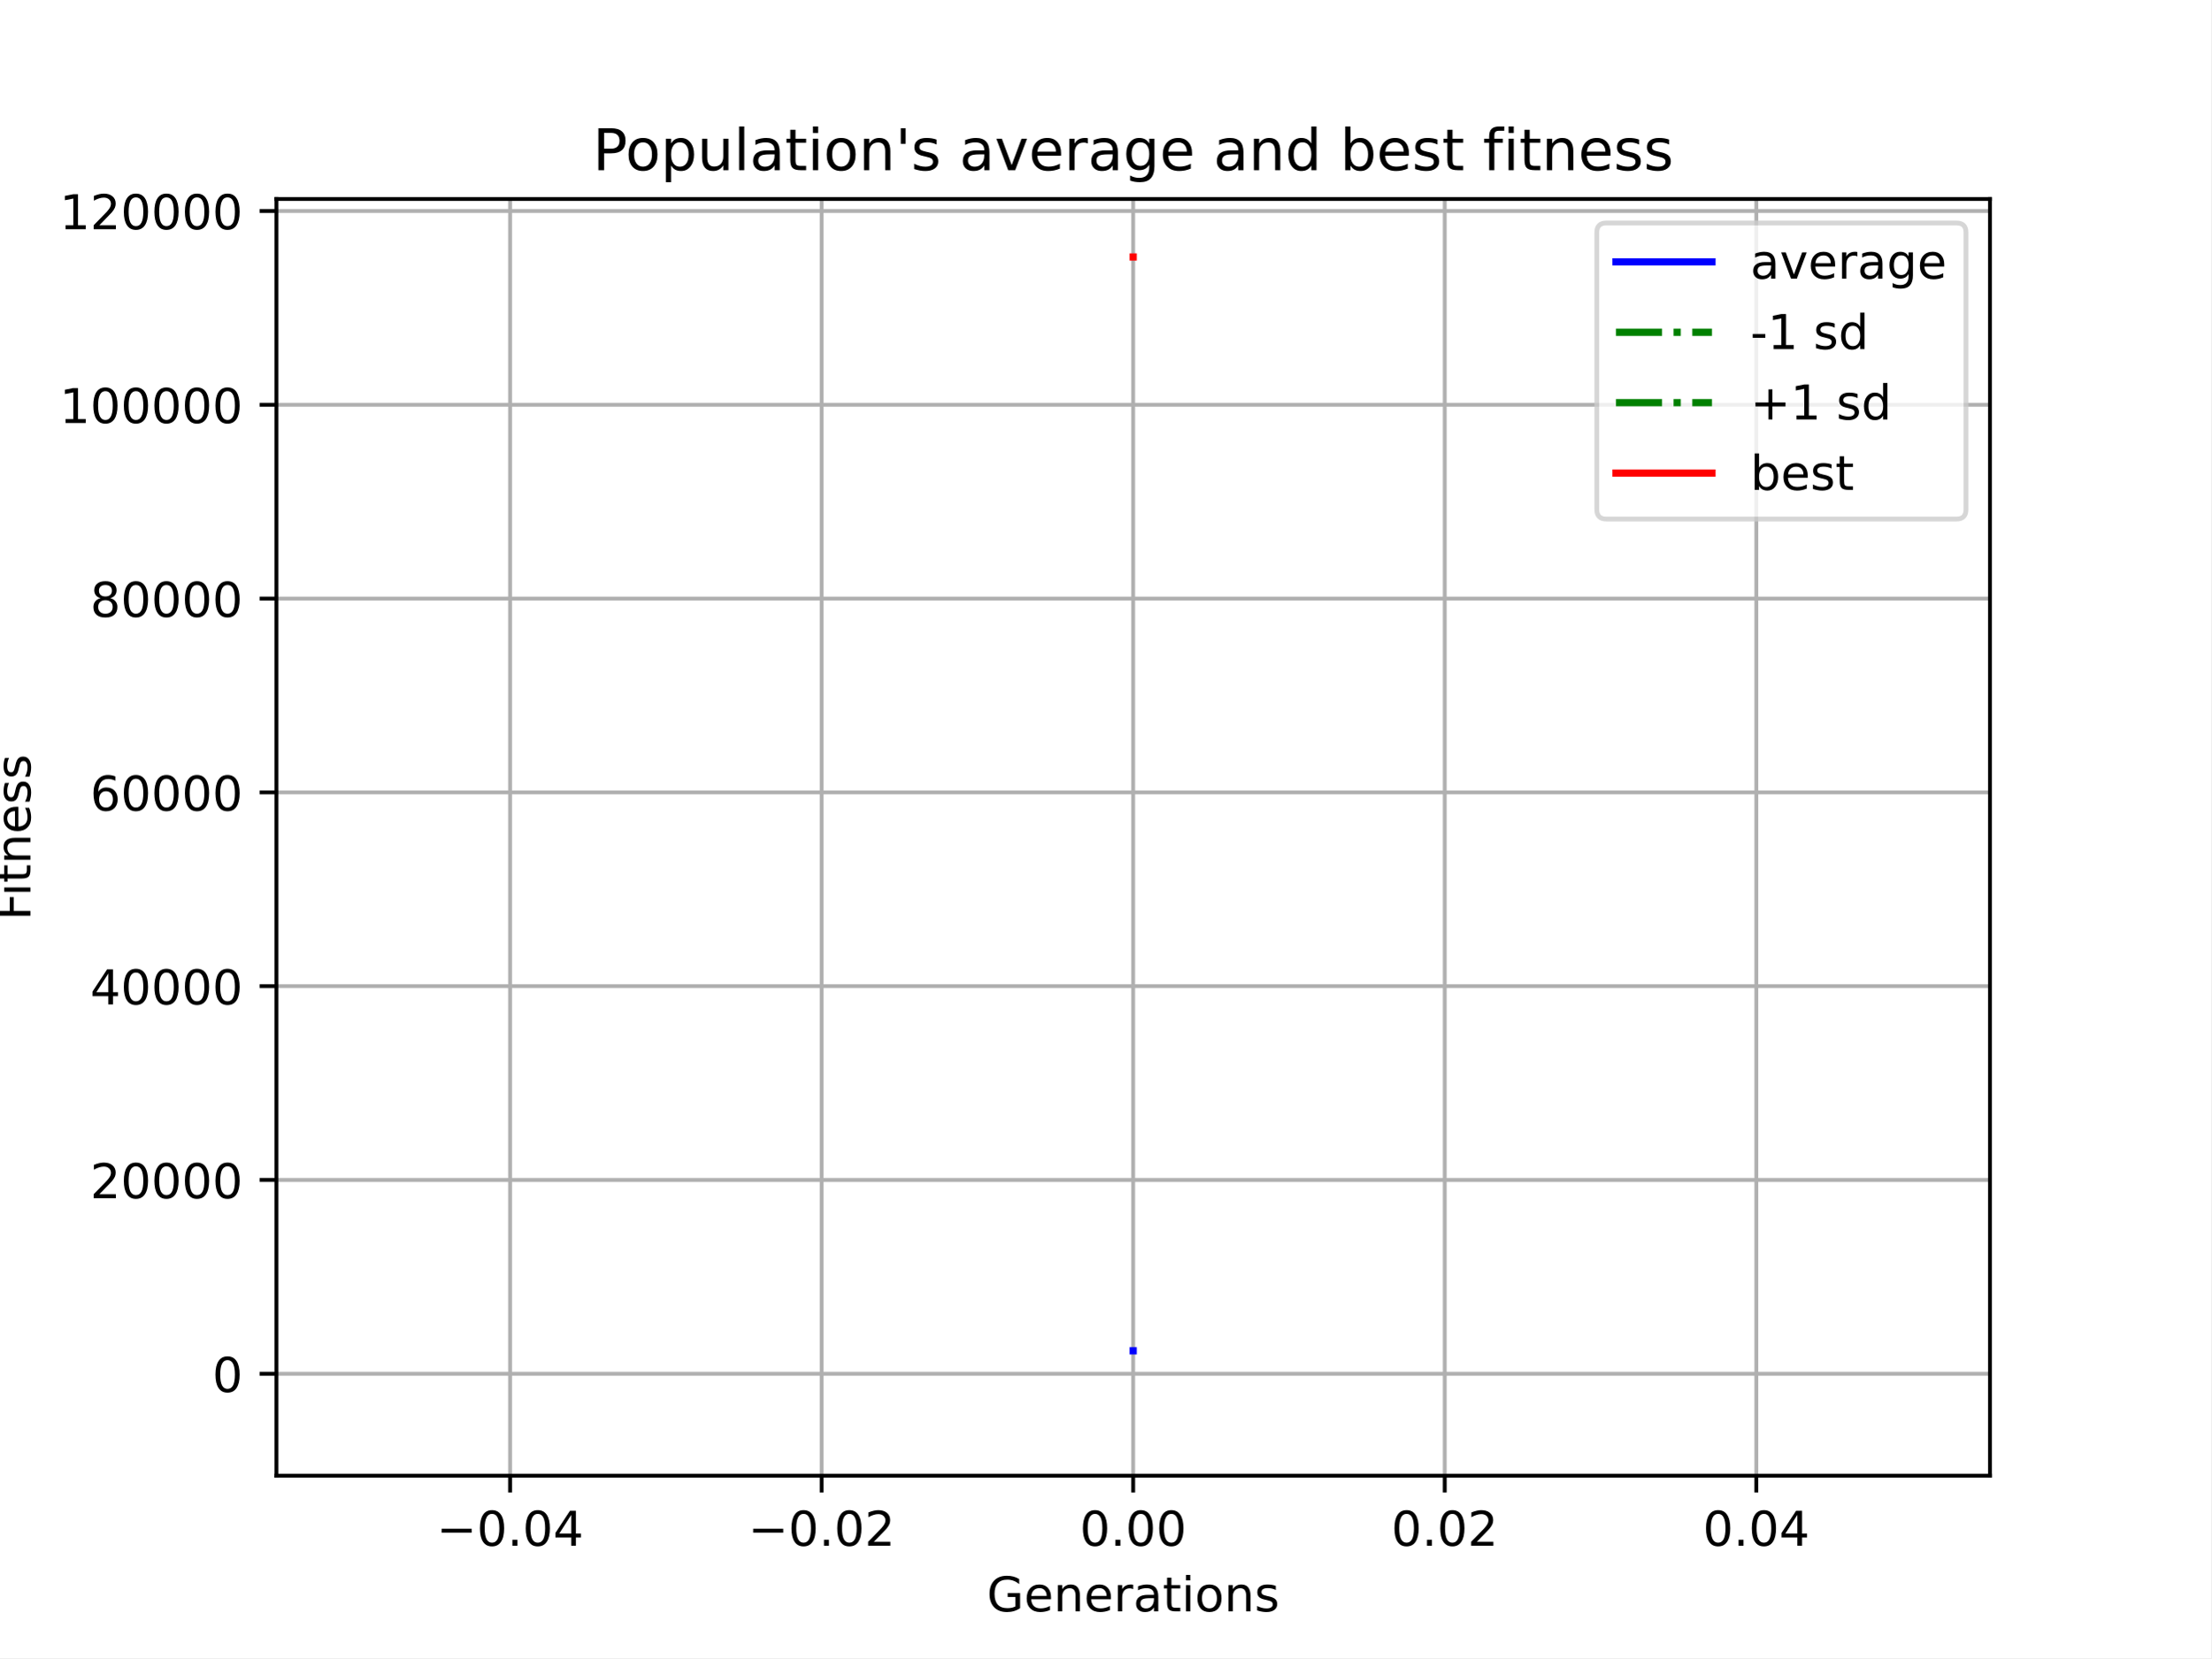
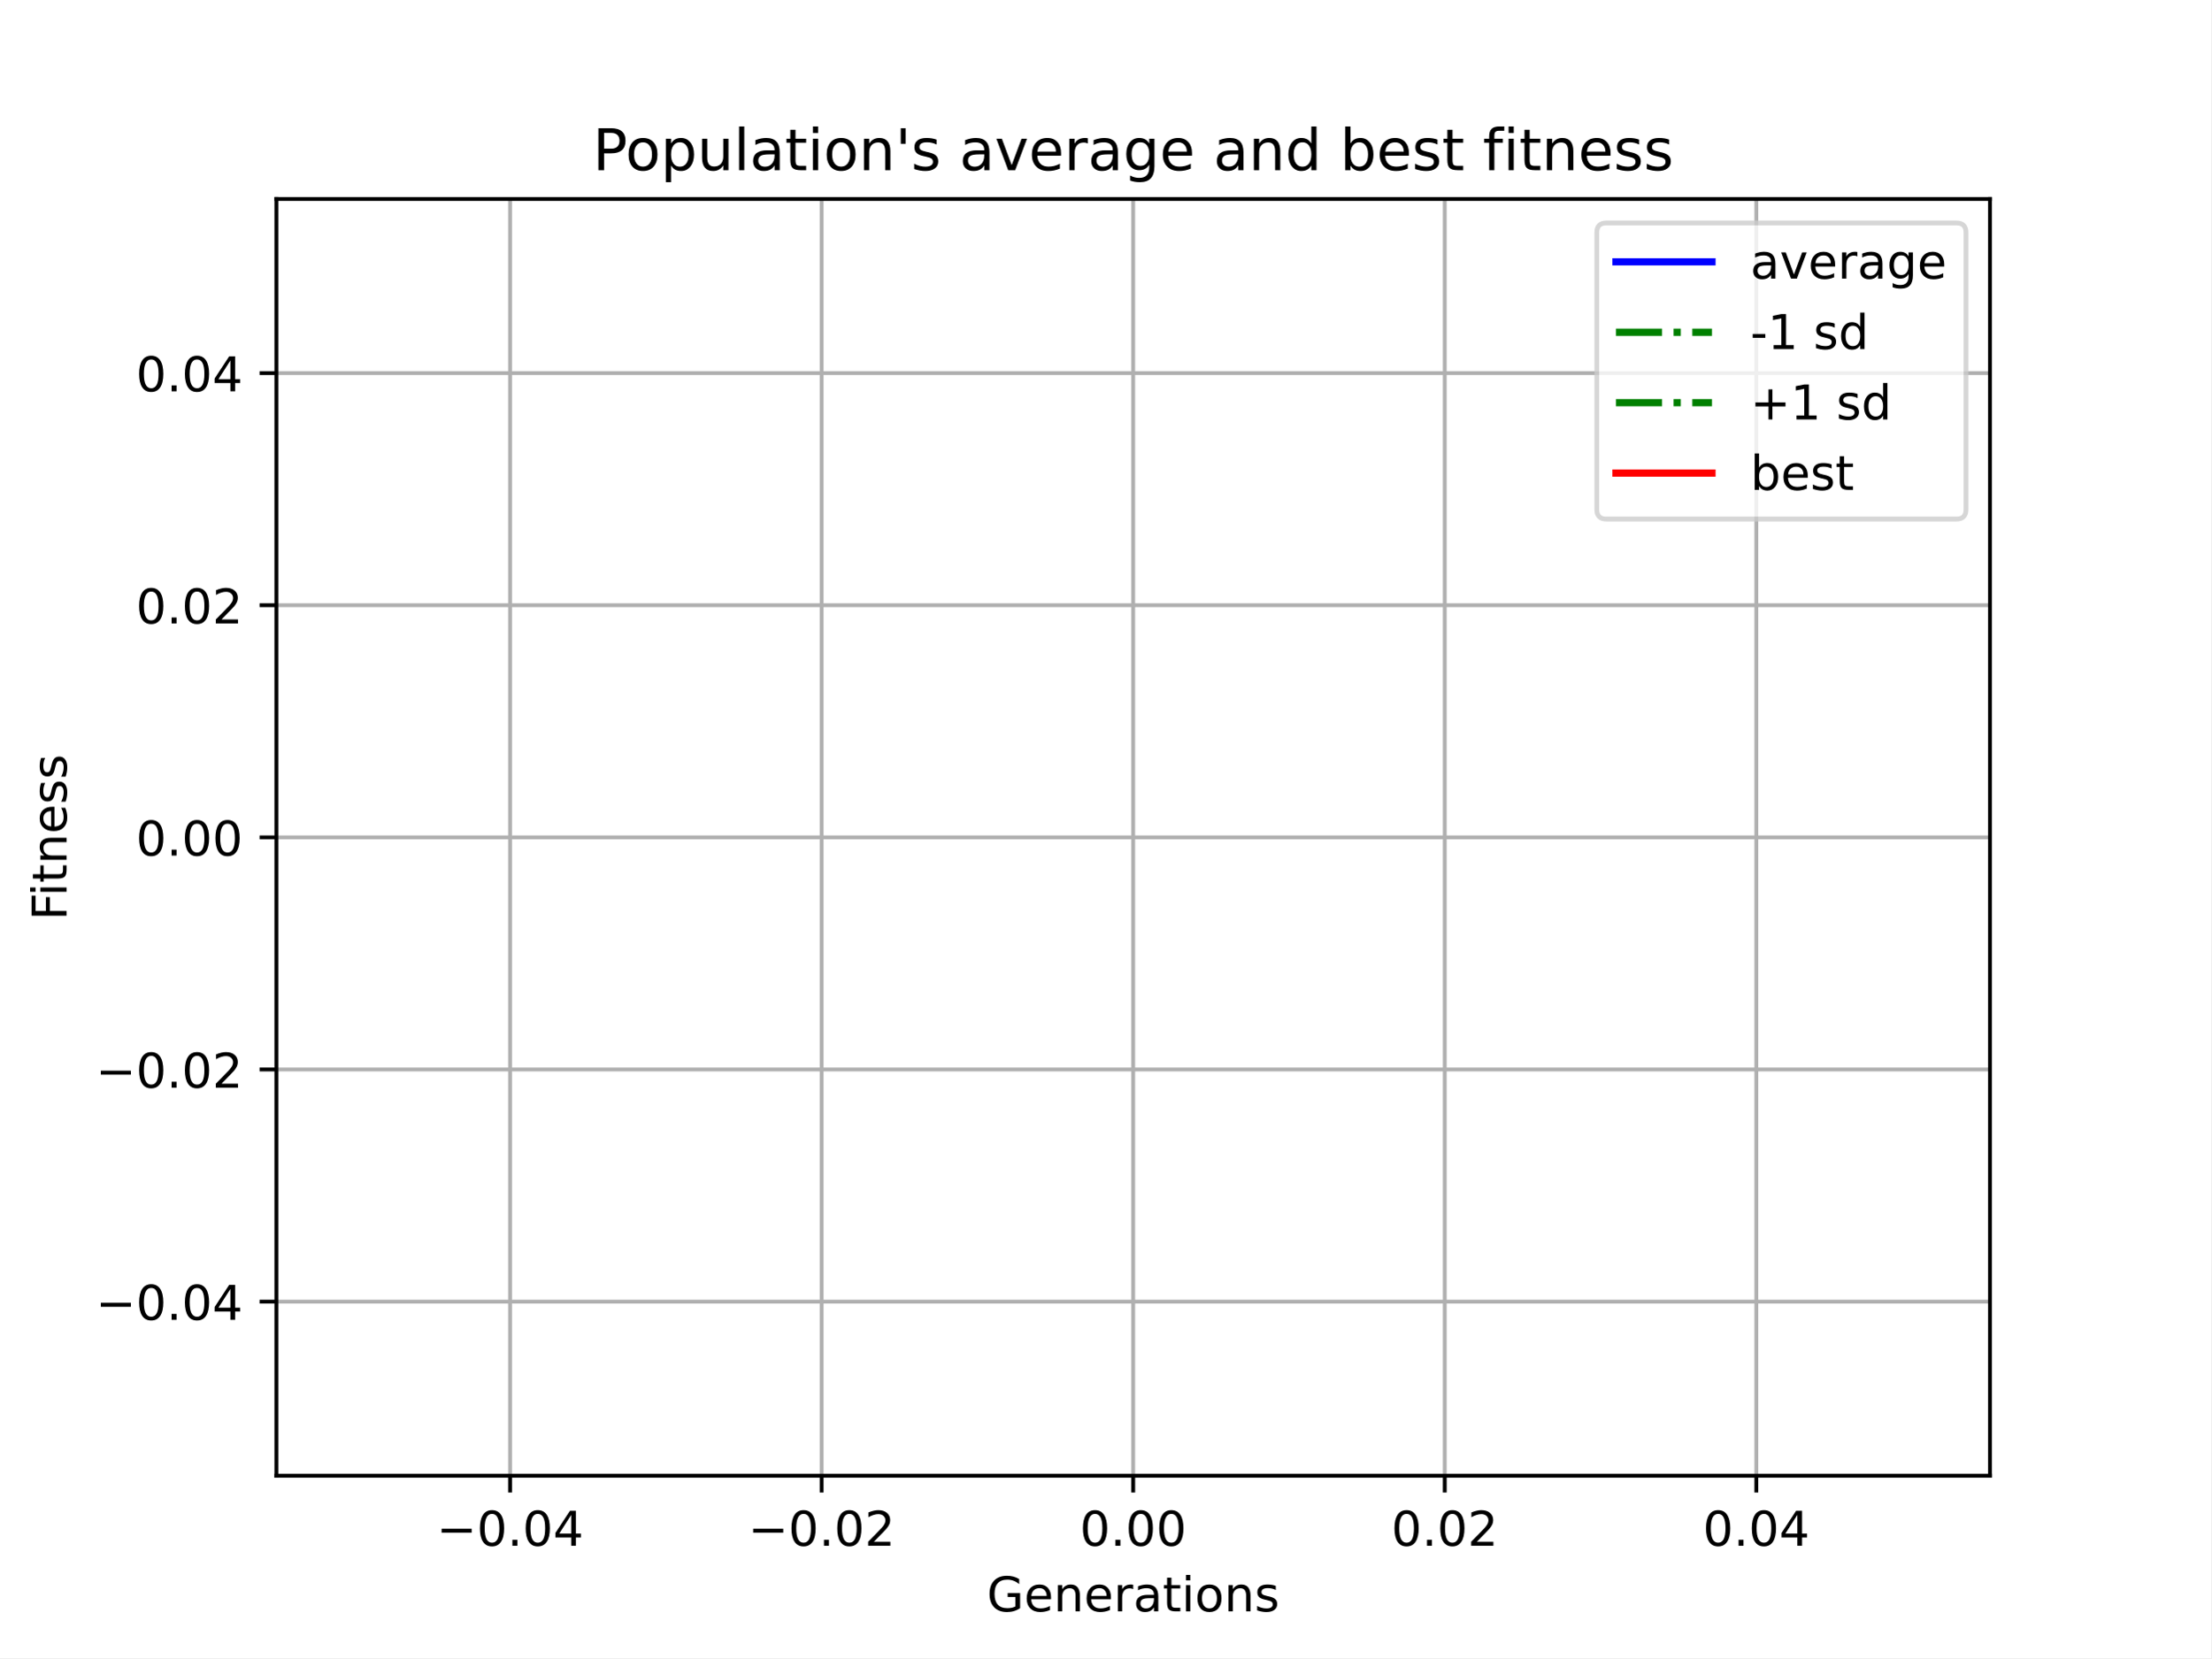
<svg xmlns="http://www.w3.org/2000/svg" xmlns:xlink="http://www.w3.org/1999/xlink" width="460.8pt" height="345.6pt" viewBox="0 0 460.8 345.6" version="1.1">
  <defs>
    <style type="text/css">*{stroke-linejoin: round; stroke-linecap: butt}</style>
  </defs>
  <g id="figure_1">
    <g id="patch_1">
      <path d="M 0 345.6  L 460.8 345.6  L 460.8 0  L 0 0  z " style="fill: #ffffff" />
    </g>
    <g id="axes_1">
      <g id="patch_2">
        <path d="M 57.6 307.584  L 414.72 307.584  L 414.72 41.472  L 57.6 41.472  z " style="fill: #ffffff" />
      </g>
      <g id="matplotlib.axis_1">
        <g id="xtick_1">
          <g id="line2d_1">
-             <path d="M 106.298 307.584  L 106.298 41.472  " clip-path="url(#p70cd79f492)" style="fill: none; stroke: #b0b0b0; stroke-width: 0.8; stroke-linecap: square" />
+             <path d="M 106.298 307.584  L 106.298 41.472  " clip-path="url(#p5660e9fdf4)" style="fill: none; stroke: #b0b0b0; stroke-width: 0.8; stroke-linecap: square" />
          </g>
          <g id="line2d_2">
            <defs>
-               <path id="m87335d5882" d="M 0 0  L 0 3.5  " style="stroke: #000000; stroke-width: 0.8" />
-             </defs>
-             <g>
-               <use xlink:href="#m87335d5882" x="106.298" y="307.584" style="stroke: #000000; stroke-width: 0.8" />
+               <path id="mfbb01bae84" d="M 0 0  L 0 3.5  " style="stroke: #000000; stroke-width: 0.8" />
+             </defs>
+             <g>
+               <use xlink:href="#mfbb01bae84" x="106.298" y="307.584" style="stroke: #000000; stroke-width: 0.8" />
            </g>
          </g>
          <g id="text_1">
            <g transform="translate(90.97553 322.1824)scale(0.1 -0.1)">
              <defs>
                <path id="DejaVuSans-2212" d="M 678 2272  L 4684 2272  L 4684 1741  L 678 1741  L 678 2272  z " transform="scale(0.015625)" />
                <path id="DejaVuSans-30" d="M 2034 4250  Q 1547 4250 1301 3770  Q 1056 3291 1056 2328  Q 1056 1369 1301 889  Q 1547 409 2034 409  Q 2525 409 2770 889  Q 3016 1369 3016 2328  Q 3016 3291 2770 3770  Q 2525 4250 2034 4250  z M 2034 4750  Q 2819 4750 3233 4129  Q 3647 3509 3647 2328  Q 3647 1150 3233 529  Q 2819 -91 2034 -91  Q 1250 -91 836 529  Q 422 1150 422 2328  Q 422 3509 836 4129  Q 1250 4750 2034 4750  z " transform="scale(0.015625)" />
                <path id="DejaVuSans-2e" d="M 684 794  L 1344 794  L 1344 0  L 684 0  L 684 794  z " transform="scale(0.015625)" />
                <path id="DejaVuSans-34" d="M 2419 4116  L 825 1625  L 2419 1625  L 2419 4116  z M 2253 4666  L 3047 4666  L 3047 1625  L 3713 1625  L 3713 1100  L 3047 1100  L 3047 0  L 2419 0  L 2419 1100  L 313 1100  L 313 1709  L 2253 4666  z " transform="scale(0.015625)" />
              </defs>
              <use xlink:href="#DejaVuSans-2212" />
              <use xlink:href="#DejaVuSans-30" x="83.789" />
              <use xlink:href="#DejaVuSans-2e" x="147.412" />
              <use xlink:href="#DejaVuSans-30" x="179.199" />
              <use xlink:href="#DejaVuSans-34" x="242.822" />
            </g>
          </g>
        </g>
        <g id="xtick_2">
          <g id="line2d_3">
-             <path d="M 171.229 307.584  L 171.229 41.472  " clip-path="url(#p70cd79f492)" style="fill: none; stroke: #b0b0b0; stroke-width: 0.8; stroke-linecap: square" />
+             <path d="M 171.229 307.584  L 171.229 41.472  " clip-path="url(#p5660e9fdf4)" style="fill: none; stroke: #b0b0b0; stroke-width: 0.8; stroke-linecap: square" />
          </g>
          <g id="line2d_4">
            <g>
-               <use xlink:href="#m87335d5882" x="171.229" y="307.584" style="stroke: #000000; stroke-width: 0.8" />
+               <use xlink:href="#mfbb01bae84" x="171.229" y="307.584" style="stroke: #000000; stroke-width: 0.8" />
            </g>
          </g>
          <g id="text_2">
            <g transform="translate(155.9064 322.1824)scale(0.1 -0.1)">
              <defs>
                <path id="DejaVuSans-32" d="M 1228 531  L 3431 531  L 3431 0  L 469 0  L 469 531  Q 828 903 1448 1529  Q 2069 2156 2228 2338  Q 2531 2678 2651 2914  Q 2772 3150 2772 3378  Q 2772 3750 2511 3984  Q 2250 4219 1831 4219  Q 1534 4219 1204 4116  Q 875 4013 500 3803  L 500 4441  Q 881 4594 1212 4672  Q 1544 4750 1819 4750  Q 2544 4750 2975 4387  Q 3406 4025 3406 3419  Q 3406 3131 3298 2873  Q 3191 2616 2906 2266  Q 2828 2175 2409 1742  Q 1991 1309 1228 531  z " transform="scale(0.015625)" />
              </defs>
              <use xlink:href="#DejaVuSans-2212" />
              <use xlink:href="#DejaVuSans-30" x="83.789" />
              <use xlink:href="#DejaVuSans-2e" x="147.412" />
              <use xlink:href="#DejaVuSans-30" x="179.199" />
              <use xlink:href="#DejaVuSans-32" x="242.822" />
            </g>
          </g>
        </g>
        <g id="xtick_3">
          <g id="line2d_5">
-             <path d="M 236.16 307.584  L 236.16 41.472  " clip-path="url(#p70cd79f492)" style="fill: none; stroke: #b0b0b0; stroke-width: 0.8; stroke-linecap: square" />
+             <path d="M 236.16 307.584  L 236.16 41.472  " clip-path="url(#p5660e9fdf4)" style="fill: none; stroke: #b0b0b0; stroke-width: 0.8; stroke-linecap: square" />
          </g>
          <g id="line2d_6">
            <g>
-               <use xlink:href="#m87335d5882" x="236.16" y="307.584" style="stroke: #000000; stroke-width: 0.8" />
+               <use xlink:href="#mfbb01bae84" x="236.16" y="307.584" style="stroke: #000000; stroke-width: 0.8" />
            </g>
          </g>
          <g id="text_3">
            <g transform="translate(225.0272 322.1824)scale(0.1 -0.1)">
              <use xlink:href="#DejaVuSans-30" />
              <use xlink:href="#DejaVuSans-2e" x="63.623" />
              <use xlink:href="#DejaVuSans-30" x="95.41" />
              <use xlink:href="#DejaVuSans-30" x="159.033" />
            </g>
          </g>
        </g>
        <g id="xtick_4">
          <g id="line2d_7">
-             <path d="M 301.091 307.584  L 301.091 41.472  " clip-path="url(#p70cd79f492)" style="fill: none; stroke: #b0b0b0; stroke-width: 0.8; stroke-linecap: square" />
+             <path d="M 301.091 307.584  L 301.091 41.472  " clip-path="url(#p5660e9fdf4)" style="fill: none; stroke: #b0b0b0; stroke-width: 0.8; stroke-linecap: square" />
          </g>
          <g id="line2d_8">
            <g>
-               <use xlink:href="#m87335d5882" x="301.091" y="307.584" style="stroke: #000000; stroke-width: 0.8" />
+               <use xlink:href="#mfbb01bae84" x="301.091" y="307.584" style="stroke: #000000; stroke-width: 0.8" />
            </g>
          </g>
          <g id="text_4">
            <g transform="translate(289.9581 322.1824)scale(0.1 -0.1)">
              <use xlink:href="#DejaVuSans-30" />
              <use xlink:href="#DejaVuSans-2e" x="63.623" />
              <use xlink:href="#DejaVuSans-30" x="95.41" />
              <use xlink:href="#DejaVuSans-32" x="159.033" />
            </g>
          </g>
        </g>
        <g id="xtick_5">
          <g id="line2d_9">
-             <path d="M 366.022 307.584  L 366.022 41.472  " clip-path="url(#p70cd79f492)" style="fill: none; stroke: #b0b0b0; stroke-width: 0.8; stroke-linecap: square" />
+             <path d="M 366.022 307.584  L 366.022 41.472  " clip-path="url(#p5660e9fdf4)" style="fill: none; stroke: #b0b0b0; stroke-width: 0.8; stroke-linecap: square" />
          </g>
          <g id="line2d_10">
            <g>
-               <use xlink:href="#m87335d5882" x="366.022" y="307.584" style="stroke: #000000; stroke-width: 0.8" />
+               <use xlink:href="#mfbb01bae84" x="366.022" y="307.584" style="stroke: #000000; stroke-width: 0.8" />
            </g>
          </g>
          <g id="text_5">
            <g transform="translate(354.889 322.1824)scale(0.1 -0.1)">
              <use xlink:href="#DejaVuSans-30" />
              <use xlink:href="#DejaVuSans-2e" x="63.623" />
              <use xlink:href="#DejaVuSans-30" x="95.41" />
              <use xlink:href="#DejaVuSans-34" x="159.033" />
            </g>
          </g>
        </g>
        <g id="text_6">
          <g transform="translate(205.6623 335.8606)scale(0.1 -0.1)">
            <defs>
              <path id="DejaVuSans-47" d="M 3809 666  L 3809 1919  L 2778 1919  L 2778 2438  L 4434 2438  L 4434 434  Q 4069 175 3628 42  Q 3188 -91 2688 -91  Q 1594 -91 976 548  Q 359 1188 359 2328  Q 359 3472 976 4111  Q 1594 4750 2688 4750  Q 3144 4750 3555 4637  Q 3966 4525 4313 4306  L 4313 3634  Q 3963 3931 3569 4081  Q 3175 4231 2741 4231  Q 1884 4231 1454 3753  Q 1025 3275 1025 2328  Q 1025 1384 1454 906  Q 1884 428 2741 428  Q 3075 428 3337 486  Q 3600 544 3809 666  z " transform="scale(0.015625)" />
              <path id="DejaVuSans-65" d="M 3597 1894  L 3597 1613  L 953 1613  Q 991 1019 1311 708  Q 1631 397 2203 397  Q 2534 397 2845 478  Q 3156 559 3463 722  L 3463 178  Q 3153 47 2828 -22  Q 2503 -91 2169 -91  Q 1331 -91 842 396  Q 353 884 353 1716  Q 353 2575 817 3079  Q 1281 3584 2069 3584  Q 2775 3584 3186 3129  Q 3597 2675 3597 1894  z M 3022 2063  Q 3016 2534 2758 2815  Q 2500 3097 2075 3097  Q 1594 3097 1305 2825  Q 1016 2553 972 2059  L 3022 2063  z " transform="scale(0.015625)" />
              <path id="DejaVuSans-6e" d="M 3513 2113  L 3513 0  L 2938 0  L 2938 2094  Q 2938 2591 2744 2837  Q 2550 3084 2163 3084  Q 1697 3084 1428 2787  Q 1159 2491 1159 1978  L 1159 0  L 581 0  L 581 3500  L 1159 3500  L 1159 2956  Q 1366 3272 1645 3428  Q 1925 3584 2291 3584  Q 2894 3584 3203 3211  Q 3513 2838 3513 2113  z " transform="scale(0.015625)" />
              <path id="DejaVuSans-72" d="M 2631 2963  Q 2534 3019 2420 3045  Q 2306 3072 2169 3072  Q 1681 3072 1420 2755  Q 1159 2438 1159 1844  L 1159 0  L 581 0  L 581 3500  L 1159 3500  L 1159 2956  Q 1341 3275 1631 3429  Q 1922 3584 2338 3584  Q 2397 3584 2469 3576  Q 2541 3569 2628 3553  L 2631 2963  z " transform="scale(0.015625)" />
              <path id="DejaVuSans-61" d="M 2194 1759  Q 1497 1759 1228 1600  Q 959 1441 959 1056  Q 959 750 1161 570  Q 1363 391 1709 391  Q 2188 391 2477 730  Q 2766 1069 2766 1631  L 2766 1759  L 2194 1759  z M 3341 1997  L 3341 0  L 2766 0  L 2766 531  Q 2569 213 2275 61  Q 1981 -91 1556 -91  Q 1019 -91 701 211  Q 384 513 384 1019  Q 384 1609 779 1909  Q 1175 2209 1959 2209  L 2766 2209  L 2766 2266  Q 2766 2663 2505 2880  Q 2244 3097 1772 3097  Q 1472 3097 1187 3025  Q 903 2953 641 2809  L 641 3341  Q 956 3463 1253 3523  Q 1550 3584 1831 3584  Q 2591 3584 2966 3190  Q 3341 2797 3341 1997  z " transform="scale(0.015625)" />
              <path id="DejaVuSans-74" d="M 1172 4494  L 1172 3500  L 2356 3500  L 2356 3053  L 1172 3053  L 1172 1153  Q 1172 725 1289 603  Q 1406 481 1766 481  L 2356 481  L 2356 0  L 1766 0  Q 1100 0 847 248  Q 594 497 594 1153  L 594 3053  L 172 3053  L 172 3500  L 594 3500  L 594 4494  L 1172 4494  z " transform="scale(0.015625)" />
              <path id="DejaVuSans-69" d="M 603 3500  L 1178 3500  L 1178 0  L 603 0  L 603 3500  z M 603 4863  L 1178 4863  L 1178 4134  L 603 4134  L 603 4863  z " transform="scale(0.015625)" />
              <path id="DejaVuSans-6f" d="M 1959 3097  Q 1497 3097 1228 2736  Q 959 2375 959 1747  Q 959 1119 1226 758  Q 1494 397 1959 397  Q 2419 397 2687 759  Q 2956 1122 2956 1747  Q 2956 2369 2687 2733  Q 2419 3097 1959 3097  z M 1959 3584  Q 2709 3584 3137 3096  Q 3566 2609 3566 1747  Q 3566 888 3137 398  Q 2709 -91 1959 -91  Q 1206 -91 779 398  Q 353 888 353 1747  Q 353 2609 779 3096  Q 1206 3584 1959 3584  z " transform="scale(0.015625)" />
              <path id="DejaVuSans-73" d="M 2834 3397  L 2834 2853  Q 2591 2978 2328 3040  Q 2066 3103 1784 3103  Q 1356 3103 1142 2972  Q 928 2841 928 2578  Q 928 2378 1081 2264  Q 1234 2150 1697 2047  L 1894 2003  Q 2506 1872 2764 1633  Q 3022 1394 3022 966  Q 3022 478 2636 193  Q 2250 -91 1575 -91  Q 1294 -91 989 -36  Q 684 19 347 128  L 347 722  Q 666 556 975 473  Q 1284 391 1588 391  Q 1994 391 2212 530  Q 2431 669 2431 922  Q 2431 1156 2273 1281  Q 2116 1406 1581 1522  L 1381 1569  Q 847 1681 609 1914  Q 372 2147 372 2553  Q 372 3047 722 3315  Q 1072 3584 1716 3584  Q 2034 3584 2315 3537  Q 2597 3491 2834 3397  z " transform="scale(0.015625)" />
            </defs>
            <use xlink:href="#DejaVuSans-47" />
            <use xlink:href="#DejaVuSans-65" x="77.49" />
            <use xlink:href="#DejaVuSans-6e" x="139.014" />
            <use xlink:href="#DejaVuSans-65" x="202.393" />
            <use xlink:href="#DejaVuSans-72" x="263.916" />
            <use xlink:href="#DejaVuSans-61" x="305.029" />
            <use xlink:href="#DejaVuSans-74" x="366.309" />
            <use xlink:href="#DejaVuSans-69" x="405.518" />
            <use xlink:href="#DejaVuSans-6f" x="433.301" />
            <use xlink:href="#DejaVuSans-6e" x="494.482" />
            <use xlink:href="#DejaVuSans-73" x="557.861" />
          </g>
        </g>
      </g>
      <g id="matplotlib.axis_2">
        <g id="ytick_1">
          <g id="line2d_11">
-             <path d="M 57.6 286.338  L 414.72 286.338  " clip-path="url(#p70cd79f492)" style="fill: none; stroke: #b0b0b0; stroke-width: 0.8; stroke-linecap: square" />
+             <path d="M 57.6 271.296  L 414.72 271.296  " clip-path="url(#p5660e9fdf4)" style="fill: none; stroke: #b0b0b0; stroke-width: 0.8; stroke-linecap: square" />
          </g>
          <g id="line2d_12">
            <defs>
-               <path id="mc2d52c33c8" d="M 0 0  L -3.5 0  " style="stroke: #000000; stroke-width: 0.8" />
-             </defs>
-             <g>
-               <use xlink:href="#mc2d52c33c8" x="57.6" y="286.338" style="stroke: #000000; stroke-width: 0.8" />
+               <path id="m1aa3ee10f1" d="M 0 0  L -3.5 0  " style="stroke: #000000; stroke-width: 0.8" />
+             </defs>
+             <g>
+               <use xlink:href="#m1aa3ee10f1" x="57.6" y="271.296" style="stroke: #000000; stroke-width: 0.8" />
            </g>
          </g>
          <g id="text_7">
-             <g transform="translate(44.2375 290.1369)scale(0.1 -0.1)">
-               <use xlink:href="#DejaVuSans-30" />
+             <g transform="translate(19.95469 275.0952)scale(0.1 -0.1)">
+               <use xlink:href="#DejaVuSans-2212" />
+               <use xlink:href="#DejaVuSans-30" x="83.789" />
+               <use xlink:href="#DejaVuSans-2e" x="147.412" />
+               <use xlink:href="#DejaVuSans-30" x="179.199" />
+               <use xlink:href="#DejaVuSans-34" x="242.822" />
            </g>
          </g>
        </g>
        <g id="ytick_2">
          <g id="line2d_13">
-             <path d="M 57.6 245.943  L 414.72 245.943  " clip-path="url(#p70cd79f492)" style="fill: none; stroke: #b0b0b0; stroke-width: 0.8; stroke-linecap: square" />
+             <path d="M 57.6 222.912  L 414.72 222.912  " clip-path="url(#p5660e9fdf4)" style="fill: none; stroke: #b0b0b0; stroke-width: 0.8; stroke-linecap: square" />
          </g>
          <g id="line2d_14">
            <g>
-               <use xlink:href="#mc2d52c33c8" x="57.6" y="245.943" style="stroke: #000000; stroke-width: 0.8" />
+               <use xlink:href="#m1aa3ee10f1" x="57.6" y="222.912" style="stroke: #000000; stroke-width: 0.8" />
            </g>
          </g>
          <g id="text_8">
-             <g transform="translate(18.7875 249.7425)scale(0.1 -0.1)">
-               <use xlink:href="#DejaVuSans-32" />
-               <use xlink:href="#DejaVuSans-30" x="63.623" />
-               <use xlink:href="#DejaVuSans-30" x="127.246" />
-               <use xlink:href="#DejaVuSans-30" x="190.869" />
-               <use xlink:href="#DejaVuSans-30" x="254.492" />
+             <g transform="translate(19.95469 226.7112)scale(0.1 -0.1)">
+               <use xlink:href="#DejaVuSans-2212" />
+               <use xlink:href="#DejaVuSans-30" x="83.789" />
+               <use xlink:href="#DejaVuSans-2e" x="147.412" />
+               <use xlink:href="#DejaVuSans-30" x="179.199" />
+               <use xlink:href="#DejaVuSans-32" x="242.822" />
            </g>
          </g>
        </g>
        <g id="ytick_3">
          <g id="line2d_15">
-             <path d="M 57.6 205.549  L 414.72 205.549  " clip-path="url(#p70cd79f492)" style="fill: none; stroke: #b0b0b0; stroke-width: 0.8; stroke-linecap: square" />
+             <path d="M 57.6 174.528  L 414.72 174.528  " clip-path="url(#p5660e9fdf4)" style="fill: none; stroke: #b0b0b0; stroke-width: 0.8; stroke-linecap: square" />
          </g>
          <g id="line2d_16">
            <g>
-               <use xlink:href="#mc2d52c33c8" x="57.6" y="205.549" style="stroke: #000000; stroke-width: 0.8" />
+               <use xlink:href="#m1aa3ee10f1" x="57.6" y="174.528" style="stroke: #000000; stroke-width: 0.8" />
            </g>
          </g>
          <g id="text_9">
-             <g transform="translate(18.7875 209.348)scale(0.1 -0.1)">
-               <use xlink:href="#DejaVuSans-34" />
-               <use xlink:href="#DejaVuSans-30" x="63.623" />
-               <use xlink:href="#DejaVuSans-30" x="127.246" />
-               <use xlink:href="#DejaVuSans-30" x="190.869" />
-               <use xlink:href="#DejaVuSans-30" x="254.492" />
+             <g transform="translate(28.33438 178.3272)scale(0.1 -0.1)">
+               <use xlink:href="#DejaVuSans-30" />
+               <use xlink:href="#DejaVuSans-2e" x="63.623" />
+               <use xlink:href="#DejaVuSans-30" x="95.41" />
+               <use xlink:href="#DejaVuSans-30" x="159.033" />
            </g>
          </g>
        </g>
        <g id="ytick_4">
          <g id="line2d_17">
-             <path d="M 57.6 165.154  L 414.72 165.154  " clip-path="url(#p70cd79f492)" style="fill: none; stroke: #b0b0b0; stroke-width: 0.8; stroke-linecap: square" />
+             <path d="M 57.6 126.144  L 414.72 126.144  " clip-path="url(#p5660e9fdf4)" style="fill: none; stroke: #b0b0b0; stroke-width: 0.8; stroke-linecap: square" />
          </g>
          <g id="line2d_18">
            <g>
-               <use xlink:href="#mc2d52c33c8" x="57.6" y="165.154" style="stroke: #000000; stroke-width: 0.8" />
+               <use xlink:href="#m1aa3ee10f1" x="57.6" y="126.144" style="stroke: #000000; stroke-width: 0.8" />
            </g>
          </g>
          <g id="text_10">
-             <g transform="translate(18.7875 168.9535)scale(0.1 -0.1)">
-               <defs>
-                 <path id="DejaVuSans-36" d="M 2113 2584  Q 1688 2584 1439 2293  Q 1191 2003 1191 1497  Q 1191 994 1439 701  Q 1688 409 2113 409  Q 2538 409 2786 701  Q 3034 994 3034 1497  Q 3034 2003 2786 2293  Q 2538 2584 2113 2584  z M 3366 4563  L 3366 3988  Q 3128 4100 2886 4159  Q 2644 4219 2406 4219  Q 1781 4219 1451 3797  Q 1122 3375 1075 2522  Q 1259 2794 1537 2939  Q 1816 3084 2150 3084  Q 2853 3084 3261 2657  Q 3669 2231 3669 1497  Q 3669 778 3244 343  Q 2819 -91 2113 -91  Q 1303 -91 875 529  Q 447 1150 447 2328  Q 447 3434 972 4092  Q 1497 4750 2381 4750  Q 2619 4750 2861 4703  Q 3103 4656 3366 4563  z " transform="scale(0.015625)" />
-               </defs>
-               <use xlink:href="#DejaVuSans-36" />
-               <use xlink:href="#DejaVuSans-30" x="63.623" />
-               <use xlink:href="#DejaVuSans-30" x="127.246" />
-               <use xlink:href="#DejaVuSans-30" x="190.869" />
-               <use xlink:href="#DejaVuSans-30" x="254.492" />
+             <g transform="translate(28.33438 129.9432)scale(0.1 -0.1)">
+               <use xlink:href="#DejaVuSans-30" />
+               <use xlink:href="#DejaVuSans-2e" x="63.623" />
+               <use xlink:href="#DejaVuSans-30" x="95.41" />
+               <use xlink:href="#DejaVuSans-32" x="159.033" />
            </g>
          </g>
        </g>
        <g id="ytick_5">
          <g id="line2d_19">
-             <path d="M 57.6 124.76  L 414.72 124.76  " clip-path="url(#p70cd79f492)" style="fill: none; stroke: #b0b0b0; stroke-width: 0.8; stroke-linecap: square" />
+             <path d="M 57.6 77.76  L 414.72 77.76  " clip-path="url(#p5660e9fdf4)" style="fill: none; stroke: #b0b0b0; stroke-width: 0.8; stroke-linecap: square" />
          </g>
          <g id="line2d_20">
            <g>
-               <use xlink:href="#mc2d52c33c8" x="57.6" y="124.76" style="stroke: #000000; stroke-width: 0.8" />
+               <use xlink:href="#m1aa3ee10f1" x="57.6" y="77.76" style="stroke: #000000; stroke-width: 0.8" />
            </g>
          </g>
          <g id="text_11">
-             <g transform="translate(18.7875 128.5591)scale(0.1 -0.1)">
-               <defs>
-                 <path id="DejaVuSans-38" d="M 2034 2216  Q 1584 2216 1326 1975  Q 1069 1734 1069 1313  Q 1069 891 1326 650  Q 1584 409 2034 409  Q 2484 409 2743 651  Q 3003 894 3003 1313  Q 3003 1734 2745 1975  Q 2488 2216 2034 2216  z M 1403 2484  Q 997 2584 770 2862  Q 544 3141 544 3541  Q 544 4100 942 4425  Q 1341 4750 2034 4750  Q 2731 4750 3128 4425  Q 3525 4100 3525 3541  Q 3525 3141 3298 2862  Q 3072 2584 2669 2484  Q 3125 2378 3379 2068  Q 3634 1759 3634 1313  Q 3634 634 3220 271  Q 2806 -91 2034 -91  Q 1263 -91 848 271  Q 434 634 434 1313  Q 434 1759 690 2068  Q 947 2378 1403 2484  z M 1172 3481  Q 1172 3119 1398 2916  Q 1625 2713 2034 2713  Q 2441 2713 2670 2916  Q 2900 3119 2900 3481  Q 2900 3844 2670 4047  Q 2441 4250 2034 4250  Q 1625 4250 1398 4047  Q 1172 3844 1172 3481  z " transform="scale(0.015625)" />
-               </defs>
-               <use xlink:href="#DejaVuSans-38" />
-               <use xlink:href="#DejaVuSans-30" x="63.623" />
-               <use xlink:href="#DejaVuSans-30" x="127.246" />
-               <use xlink:href="#DejaVuSans-30" x="190.869" />
-               <use xlink:href="#DejaVuSans-30" x="254.492" />
-             </g>
-           </g>
-         </g>
-         <g id="ytick_6">
-           <g id="line2d_21">
-             <path d="M 57.6 84.365  L 414.72 84.365  " clip-path="url(#p70cd79f492)" style="fill: none; stroke: #b0b0b0; stroke-width: 0.8; stroke-linecap: square" />
-           </g>
-           <g id="line2d_22">
-             <g>
-               <use xlink:href="#mc2d52c33c8" x="57.6" y="84.365" style="stroke: #000000; stroke-width: 0.8" />
-             </g>
-           </g>
-           <g id="text_12">
-             <g transform="translate(12.425 88.16459)scale(0.1 -0.1)">
-               <defs>
-                 <path id="DejaVuSans-31" d="M 794 531  L 1825 531  L 1825 4091  L 703 3866  L 703 4441  L 1819 4666  L 2450 4666  L 2450 531  L 3481 531  L 3481 0  L 794 0  L 794 531  z " transform="scale(0.015625)" />
-               </defs>
-               <use xlink:href="#DejaVuSans-31" />
-               <use xlink:href="#DejaVuSans-30" x="63.623" />
-               <use xlink:href="#DejaVuSans-30" x="127.246" />
-               <use xlink:href="#DejaVuSans-30" x="190.869" />
-               <use xlink:href="#DejaVuSans-30" x="254.492" />
-               <use xlink:href="#DejaVuSans-30" x="318.115" />
-             </g>
-           </g>
-         </g>
-         <g id="ytick_7">
-           <g id="line2d_23">
-             <path d="M 57.6 43.971  L 414.72 43.971  " clip-path="url(#p70cd79f492)" style="fill: none; stroke: #b0b0b0; stroke-width: 0.8; stroke-linecap: square" />
-           </g>
-           <g id="line2d_24">
-             <g>
-               <use xlink:href="#mc2d52c33c8" x="57.6" y="43.971" style="stroke: #000000; stroke-width: 0.8" />
-             </g>
-           </g>
-           <g id="text_13">
-             <g transform="translate(12.425 47.77013)scale(0.1 -0.1)">
-               <use xlink:href="#DejaVuSans-31" />
-               <use xlink:href="#DejaVuSans-32" x="63.623" />
-               <use xlink:href="#DejaVuSans-30" x="127.246" />
-               <use xlink:href="#DejaVuSans-30" x="190.869" />
-               <use xlink:href="#DejaVuSans-30" x="254.492" />
-               <use xlink:href="#DejaVuSans-30" x="318.115" />
-             </g>
-           </g>
-         </g>
-         <g id="text_14">
-           <g transform="translate(6.345312 191.8452)rotate(-90)scale(0.1 -0.1)">
+             <g transform="translate(28.33438 81.55922)scale(0.1 -0.1)">
+               <use xlink:href="#DejaVuSans-30" />
+               <use xlink:href="#DejaVuSans-2e" x="63.623" />
+               <use xlink:href="#DejaVuSans-30" x="95.41" />
+               <use xlink:href="#DejaVuSans-34" x="159.033" />
+             </g>
+           </g>
+         </g>
+         <g id="text_12">
+           <g transform="translate(13.875 191.8452)rotate(-90)scale(0.1 -0.1)">
            <defs>
              <path id="DejaVuSans-46" d="M 628 4666  L 3309 4666  L 3309 4134  L 1259 4134  L 1259 2759  L 3109 2759  L 3109 2228  L 1259 2228  L 1259 0  L 628 0  L 628 4666  z " transform="scale(0.015625)" />
            </defs>
            <use xlink:href="#DejaVuSans-46" />
            <use xlink:href="#DejaVuSans-69" x="50.27" />
            <use xlink:href="#DejaVuSans-74" x="78.053" />
            <use xlink:href="#DejaVuSans-6e" x="117.262" />
            <use xlink:href="#DejaVuSans-65" x="180.641" />
            <use xlink:href="#DejaVuSans-73" x="242.164" />
            <use xlink:href="#DejaVuSans-73" x="294.264" />
          </g>
        </g>
      </g>
-       <g id="line2d_25">
-         <path d="M 236.16 281.549  " clip-path="url(#p70cd79f492)" style="fill: none; stroke: #0000ff; stroke-width: 1.5; stroke-linecap: square" />
-       </g>
-       <g id="line2d_26">
-         <path d="M 236.16 295.488  " clip-path="url(#p70cd79f492)" style="fill: none; stroke-dasharray: 9.6,2.4,1.5,2.4; stroke-dashoffset: 0; stroke: #008000; stroke-width: 1.5" />
-       </g>
-       <g id="line2d_27">
-         <path d="M 236.16 267.61  " clip-path="url(#p70cd79f492)" style="fill: none; stroke-dasharray: 9.6,2.4,1.5,2.4; stroke-dashoffset: 0; stroke: #008000; stroke-width: 1.5" />
-       </g>
-       <g id="line2d_28">
-         <path d="M 236.16 53.568  " clip-path="url(#p70cd79f492)" style="fill: none; stroke: #ff0000; stroke-width: 1.5; stroke-linecap: square" />
-       </g>
+       <g id="line2d_21" />
+       <g id="line2d_22" />
+       <g id="line2d_23" />
+       <g id="line2d_24" />
      <g id="patch_3">
        <path d="M 57.6 307.584  L 57.6 41.472  " style="fill: none; stroke: #000000; stroke-width: 0.8; stroke-linejoin: miter; stroke-linecap: square" />
      </g>
      <g id="patch_4">
        <path d="M 414.72 307.584  L 414.72 41.472  " style="fill: none; stroke: #000000; stroke-width: 0.8; stroke-linejoin: miter; stroke-linecap: square" />
      </g>
      <g id="patch_5">
        <path d="M 57.6 307.584  L 414.72 307.584  " style="fill: none; stroke: #000000; stroke-width: 0.8; stroke-linejoin: miter; stroke-linecap: square" />
      </g>
      <g id="patch_6">
        <path d="M 57.6 41.472  L 414.72 41.472  " style="fill: none; stroke: #000000; stroke-width: 0.8; stroke-linejoin: miter; stroke-linecap: square" />
      </g>
-       <g id="text_15">
+       <g id="text_13">
        <g transform="translate(123.5297 35.472)scale(0.12 -0.12)">
          <defs>
            <path id="DejaVuSans-50" d="M 1259 4147  L 1259 2394  L 2053 2394  Q 2494 2394 2734 2622  Q 2975 2850 2975 3272  Q 2975 3691 2734 3919  Q 2494 4147 2053 4147  L 1259 4147  z M 628 4666  L 2053 4666  Q 2838 4666 3239 4311  Q 3641 3956 3641 3272  Q 3641 2581 3239 2228  Q 2838 1875 2053 1875  L 1259 1875  L 1259 0  L 628 0  L 628 4666  z " transform="scale(0.015625)" />
            <path id="DejaVuSans-70" d="M 1159 525  L 1159 -1331  L 581 -1331  L 581 3500  L 1159 3500  L 1159 2969  Q 1341 3281 1617 3432  Q 1894 3584 2278 3584  Q 2916 3584 3314 3078  Q 3713 2572 3713 1747  Q 3713 922 3314 415  Q 2916 -91 2278 -91  Q 1894 -91 1617 61  Q 1341 213 1159 525  z M 3116 1747  Q 3116 2381 2855 2742  Q 2594 3103 2138 3103  Q 1681 3103 1420 2742  Q 1159 2381 1159 1747  Q 1159 1113 1420 752  Q 1681 391 2138 391  Q 2594 391 2855 752  Q 3116 1113 3116 1747  z " transform="scale(0.015625)" />
            <path id="DejaVuSans-75" d="M 544 1381  L 544 3500  L 1119 3500  L 1119 1403  Q 1119 906 1312 657  Q 1506 409 1894 409  Q 2359 409 2629 706  Q 2900 1003 2900 1516  L 2900 3500  L 3475 3500  L 3475 0  L 2900 0  L 2900 538  Q 2691 219 2414 64  Q 2138 -91 1772 -91  Q 1169 -91 856 284  Q 544 659 544 1381  z M 1991 3584  L 1991 3584  z " transform="scale(0.015625)" />
            <path id="DejaVuSans-6c" d="M 603 4863  L 1178 4863  L 1178 0  L 603 0  L 603 4863  z " transform="scale(0.015625)" />
            <path id="DejaVuSans-27" d="M 1147 4666  L 1147 2931  L 616 2931  L 616 4666  L 1147 4666  z " transform="scale(0.015625)" />
            <path id="DejaVuSans-20" transform="scale(0.015625)" />
            <path id="DejaVuSans-76" d="M 191 3500  L 800 3500  L 1894 563  L 2988 3500  L 3597 3500  L 2284 0  L 1503 0  L 191 3500  z " transform="scale(0.015625)" />
            <path id="DejaVuSans-67" d="M 2906 1791  Q 2906 2416 2648 2759  Q 2391 3103 1925 3103  Q 1463 3103 1205 2759  Q 947 2416 947 1791  Q 947 1169 1205 825  Q 1463 481 1925 481  Q 2391 481 2648 825  Q 2906 1169 2906 1791  z M 3481 434  Q 3481 -459 3084 -895  Q 2688 -1331 1869 -1331  Q 1566 -1331 1297 -1286  Q 1028 -1241 775 -1147  L 775 -588  Q 1028 -725 1275 -790  Q 1522 -856 1778 -856  Q 2344 -856 2625 -561  Q 2906 -266 2906 331  L 2906 616  Q 2728 306 2450 153  Q 2172 0 1784 0  Q 1141 0 747 490  Q 353 981 353 1791  Q 353 2603 747 3093  Q 1141 3584 1784 3584  Q 2172 3584 2450 3431  Q 2728 3278 2906 2969  L 2906 3500  L 3481 3500  L 3481 434  z " transform="scale(0.015625)" />
            <path id="DejaVuSans-64" d="M 2906 2969  L 2906 4863  L 3481 4863  L 3481 0  L 2906 0  L 2906 525  Q 2725 213 2448 61  Q 2172 -91 1784 -91  Q 1150 -91 751 415  Q 353 922 353 1747  Q 353 2572 751 3078  Q 1150 3584 1784 3584  Q 2172 3584 2448 3432  Q 2725 3281 2906 2969  z M 947 1747  Q 947 1113 1208 752  Q 1469 391 1925 391  Q 2381 391 2643 752  Q 2906 1113 2906 1747  Q 2906 2381 2643 2742  Q 2381 3103 1925 3103  Q 1469 3103 1208 2742  Q 947 2381 947 1747  z " transform="scale(0.015625)" />
            <path id="DejaVuSans-62" d="M 3116 1747  Q 3116 2381 2855 2742  Q 2594 3103 2138 3103  Q 1681 3103 1420 2742  Q 1159 2381 1159 1747  Q 1159 1113 1420 752  Q 1681 391 2138 391  Q 2594 391 2855 752  Q 3116 1113 3116 1747  z M 1159 2969  Q 1341 3281 1617 3432  Q 1894 3584 2278 3584  Q 2916 3584 3314 3078  Q 3713 2572 3713 1747  Q 3713 922 3314 415  Q 2916 -91 2278 -91  Q 1894 -91 1617 61  Q 1341 213 1159 525  L 1159 0  L 581 0  L 581 4863  L 1159 4863  L 1159 2969  z " transform="scale(0.015625)" />
            <path id="DejaVuSans-66" d="M 2375 4863  L 2375 4384  L 1825 4384  Q 1516 4384 1395 4259  Q 1275 4134 1275 3809  L 1275 3500  L 2222 3500  L 2222 3053  L 1275 3053  L 1275 0  L 697 0  L 697 3053  L 147 3053  L 147 3500  L 697 3500  L 697 3744  Q 697 4328 969 4595  Q 1241 4863 1831 4863  L 2375 4863  z " transform="scale(0.015625)" />
          </defs>
          <use xlink:href="#DejaVuSans-50" />
          <use xlink:href="#DejaVuSans-6f" x="56.678" />
          <use xlink:href="#DejaVuSans-70" x="117.859" />
          <use xlink:href="#DejaVuSans-75" x="181.336" />
          <use xlink:href="#DejaVuSans-6c" x="244.715" />
          <use xlink:href="#DejaVuSans-61" x="272.498" />
          <use xlink:href="#DejaVuSans-74" x="333.777" />
          <use xlink:href="#DejaVuSans-69" x="372.986" />
          <use xlink:href="#DejaVuSans-6f" x="400.77" />
          <use xlink:href="#DejaVuSans-6e" x="461.951" />
          <use xlink:href="#DejaVuSans-27" x="525.33" />
          <use xlink:href="#DejaVuSans-73" x="552.82" />
          <use xlink:href="#DejaVuSans-20" x="604.92" />
          <use xlink:href="#DejaVuSans-61" x="636.707" />
          <use xlink:href="#DejaVuSans-76" x="697.986" />
          <use xlink:href="#DejaVuSans-65" x="757.166" />
          <use xlink:href="#DejaVuSans-72" x="818.689" />
          <use xlink:href="#DejaVuSans-61" x="859.803" />
          <use xlink:href="#DejaVuSans-67" x="921.082" />
          <use xlink:href="#DejaVuSans-65" x="984.559" />
          <use xlink:href="#DejaVuSans-20" x="1046.082" />
          <use xlink:href="#DejaVuSans-61" x="1077.869" />
          <use xlink:href="#DejaVuSans-6e" x="1139.148" />
          <use xlink:href="#DejaVuSans-64" x="1202.527" />
          <use xlink:href="#DejaVuSans-20" x="1266.004" />
          <use xlink:href="#DejaVuSans-62" x="1297.791" />
          <use xlink:href="#DejaVuSans-65" x="1361.268" />
          <use xlink:href="#DejaVuSans-73" x="1422.791" />
          <use xlink:href="#DejaVuSans-74" x="1474.891" />
          <use xlink:href="#DejaVuSans-20" x="1514.1" />
          <use xlink:href="#DejaVuSans-66" x="1545.887" />
          <use xlink:href="#DejaVuSans-69" x="1581.092" />
          <use xlink:href="#DejaVuSans-74" x="1608.875" />
          <use xlink:href="#DejaVuSans-6e" x="1648.084" />
          <use xlink:href="#DejaVuSans-65" x="1711.463" />
          <use xlink:href="#DejaVuSans-73" x="1772.986" />
          <use xlink:href="#DejaVuSans-73" x="1825.086" />
        </g>
      </g>
      <g id="legend_1">
        <g id="patch_7">
          <path d="M 334.779 108.184  L 407.72 108.184  Q 409.72 108.184 409.72 106.184  L 409.72 48.472  Q 409.72 46.472 407.72 46.472  L 334.779 46.472  Q 332.779 46.472 332.779 48.472  L 332.779 106.184  Q 332.779 108.184 334.779 108.184  z " style="fill: #ffffff; opacity: 0.8; stroke: #cccccc; stroke-linejoin: miter" />
        </g>
-         <g id="line2d_29">
+         <g id="line2d_25">
          <path d="M 336.779 54.57  L 346.779 54.57  L 356.779 54.57  " style="fill: none; stroke: #0000ff; stroke-width: 1.5; stroke-linecap: square" />
        </g>
-         <g id="text_16">
+         <g id="text_14">
          <g transform="translate(364.7794 58.07044)scale(0.1 -0.1)">
            <use xlink:href="#DejaVuSans-61" />
            <use xlink:href="#DejaVuSans-76" x="61.279" />
            <use xlink:href="#DejaVuSans-65" x="120.459" />
            <use xlink:href="#DejaVuSans-72" x="181.982" />
            <use xlink:href="#DejaVuSans-61" x="223.096" />
            <use xlink:href="#DejaVuSans-67" x="284.375" />
            <use xlink:href="#DejaVuSans-65" x="347.852" />
          </g>
        </g>
-         <g id="line2d_30">
+         <g id="line2d_26">
          <path d="M 336.779 69.249  L 346.779 69.249  L 356.779 69.249  " style="fill: none; stroke-dasharray: 9.6,2.4,1.5,2.4; stroke-dashoffset: 0; stroke: #008000; stroke-width: 1.5" />
        </g>
-         <g id="text_17">
+         <g id="text_15">
          <g transform="translate(364.7794 72.74856)scale(0.1 -0.1)">
            <defs>
              <path id="DejaVuSans-2d" d="M 313 2009  L 1997 2009  L 1997 1497  L 313 1497  L 313 2009  z " transform="scale(0.015625)" />
+               <path id="DejaVuSans-31" d="M 794 531  L 1825 531  L 1825 4091  L 703 3866  L 703 4441  L 1819 4666  L 2450 4666  L 2450 531  L 3481 531  L 3481 0  L 794 0  L 794 531  z " transform="scale(0.015625)" />
            </defs>
            <use xlink:href="#DejaVuSans-2d" />
            <use xlink:href="#DejaVuSans-31" x="36.084" />
            <use xlink:href="#DejaVuSans-20" x="99.707" />
            <use xlink:href="#DejaVuSans-73" x="131.494" />
            <use xlink:href="#DejaVuSans-64" x="183.594" />
          </g>
        </g>
-         <g id="line2d_31">
+         <g id="line2d_27">
          <path d="M 336.779 83.927  L 346.779 83.927  L 356.779 83.927  " style="fill: none; stroke-dasharray: 9.6,2.4,1.5,2.4; stroke-dashoffset: 0; stroke: #008000; stroke-width: 1.5" />
        </g>
-         <g id="text_18">
+         <g id="text_16">
          <g transform="translate(364.7794 87.42669)scale(0.1 -0.1)">
            <defs>
              <path id="DejaVuSans-2b" d="M 2944 4013  L 2944 2272  L 4684 2272  L 4684 1741  L 2944 1741  L 2944 0  L 2419 0  L 2419 1741  L 678 1741  L 678 2272  L 2419 2272  L 2419 4013  L 2944 4013  z " transform="scale(0.015625)" />
            </defs>
            <use xlink:href="#DejaVuSans-2b" />
            <use xlink:href="#DejaVuSans-31" x="83.789" />
            <use xlink:href="#DejaVuSans-20" x="147.412" />
            <use xlink:href="#DejaVuSans-73" x="179.199" />
            <use xlink:href="#DejaVuSans-64" x="231.299" />
          </g>
        </g>
-         <g id="line2d_32">
+         <g id="line2d_28">
          <path d="M 336.779 98.605  L 346.779 98.605  L 356.779 98.605  " style="fill: none; stroke: #ff0000; stroke-width: 1.5; stroke-linecap: square" />
        </g>
-         <g id="text_19">
+         <g id="text_17">
          <g transform="translate(364.7794 102.1048)scale(0.1 -0.1)">
            <use xlink:href="#DejaVuSans-62" />
            <use xlink:href="#DejaVuSans-65" x="63.477" />
            <use xlink:href="#DejaVuSans-73" x="125" />
            <use xlink:href="#DejaVuSans-74" x="177.1" />
          </g>
        </g>
      </g>
    </g>
  </g>
  <defs>
-     <clipPath id="p70cd79f492">
+     <clipPath id="p5660e9fdf4">
      <rect x="57.6" y="41.472" width="357.12" height="266.112" />
    </clipPath>
  </defs>
</svg>
